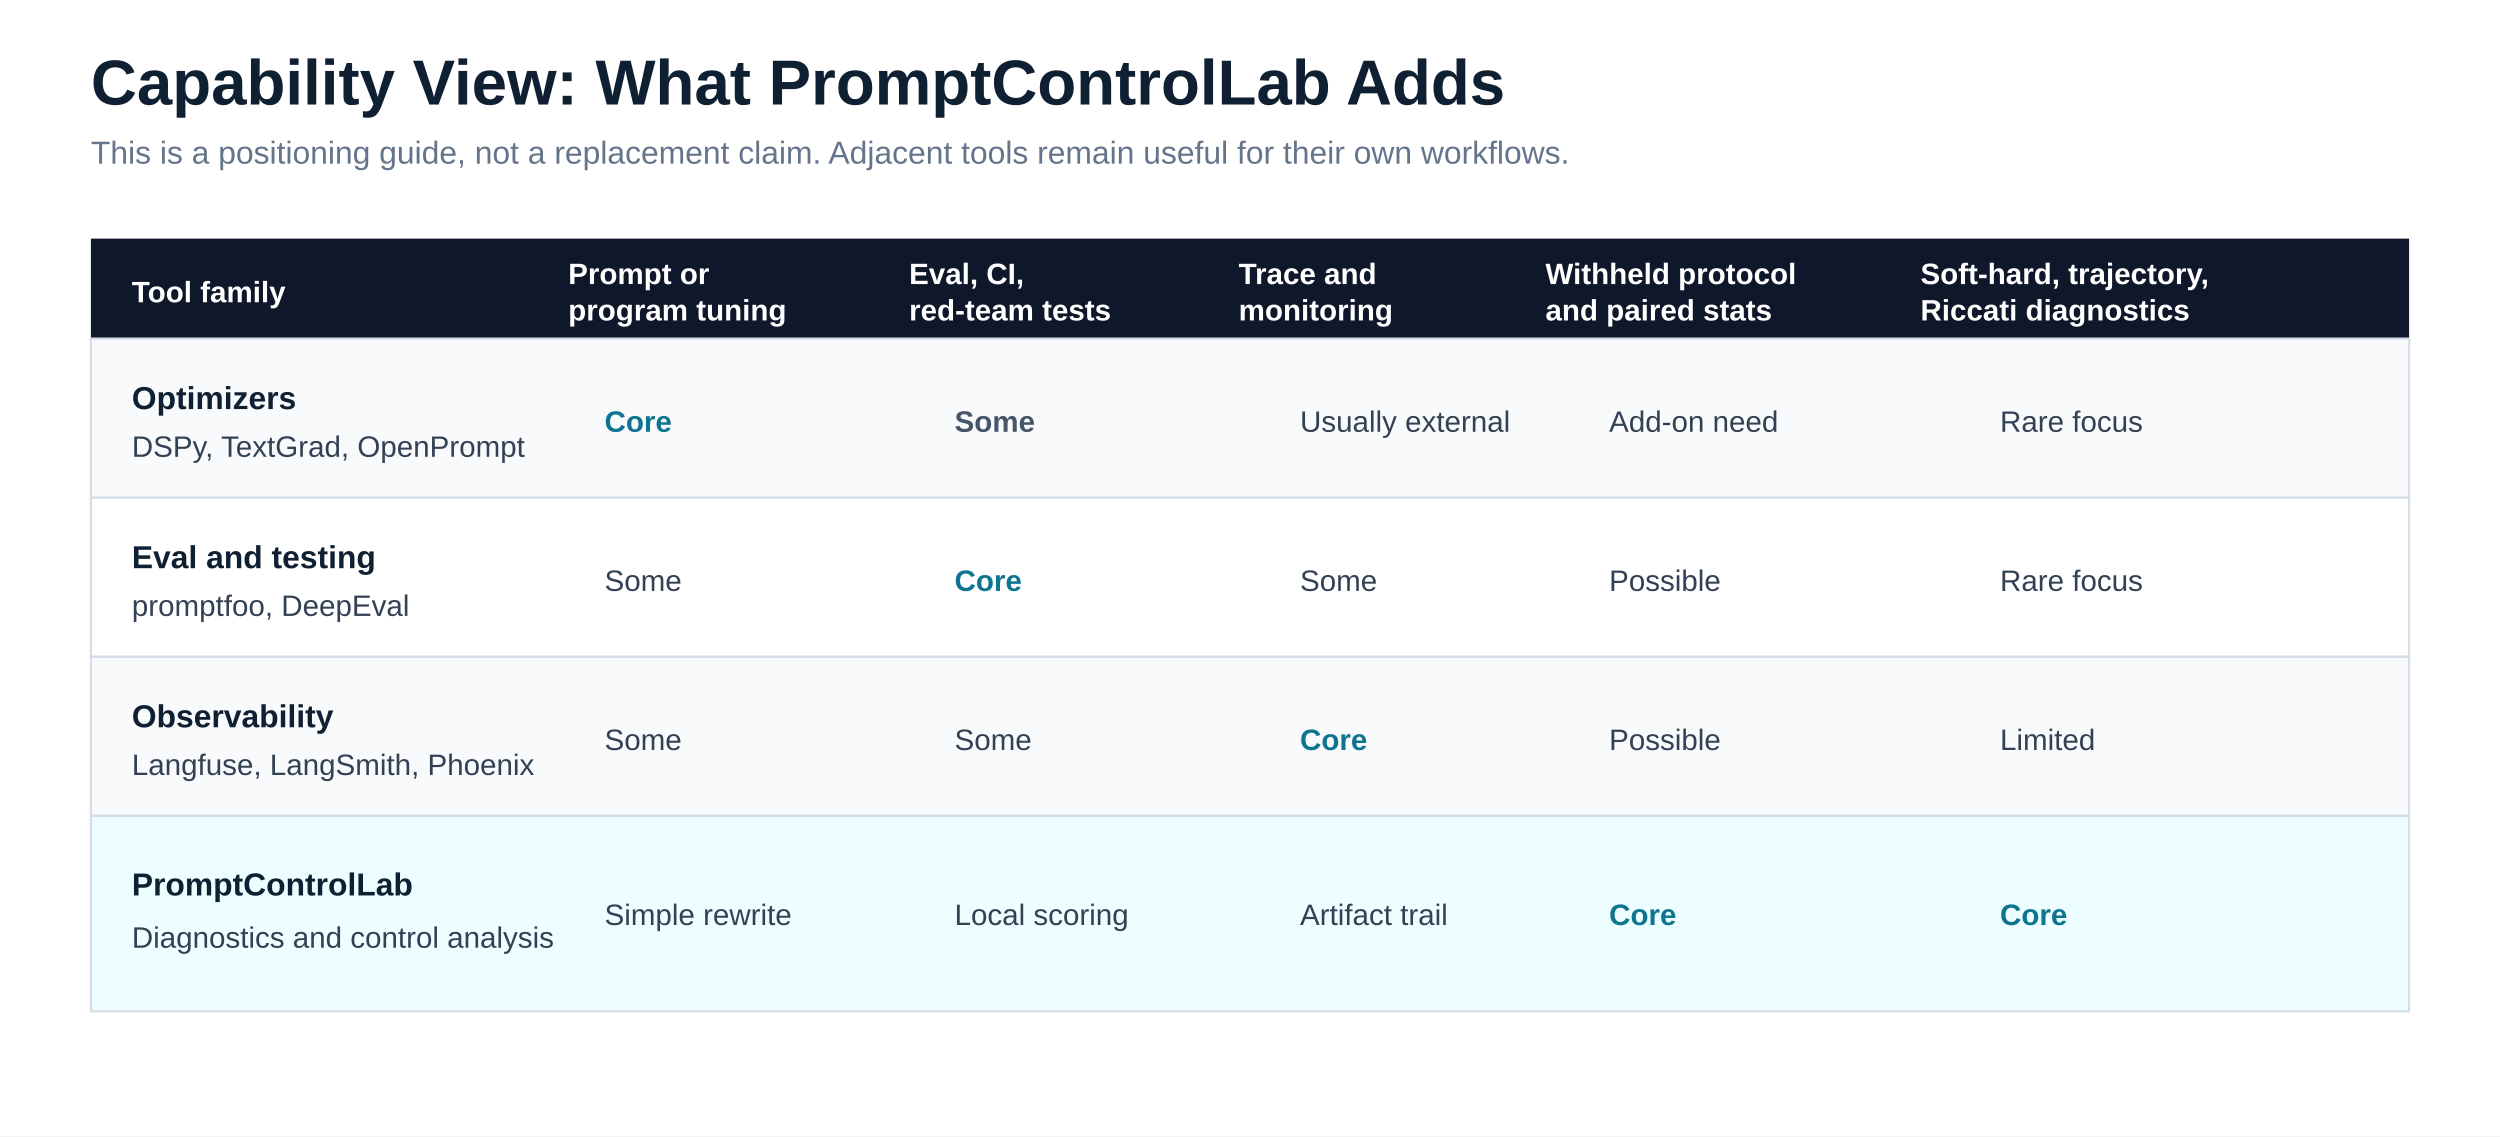
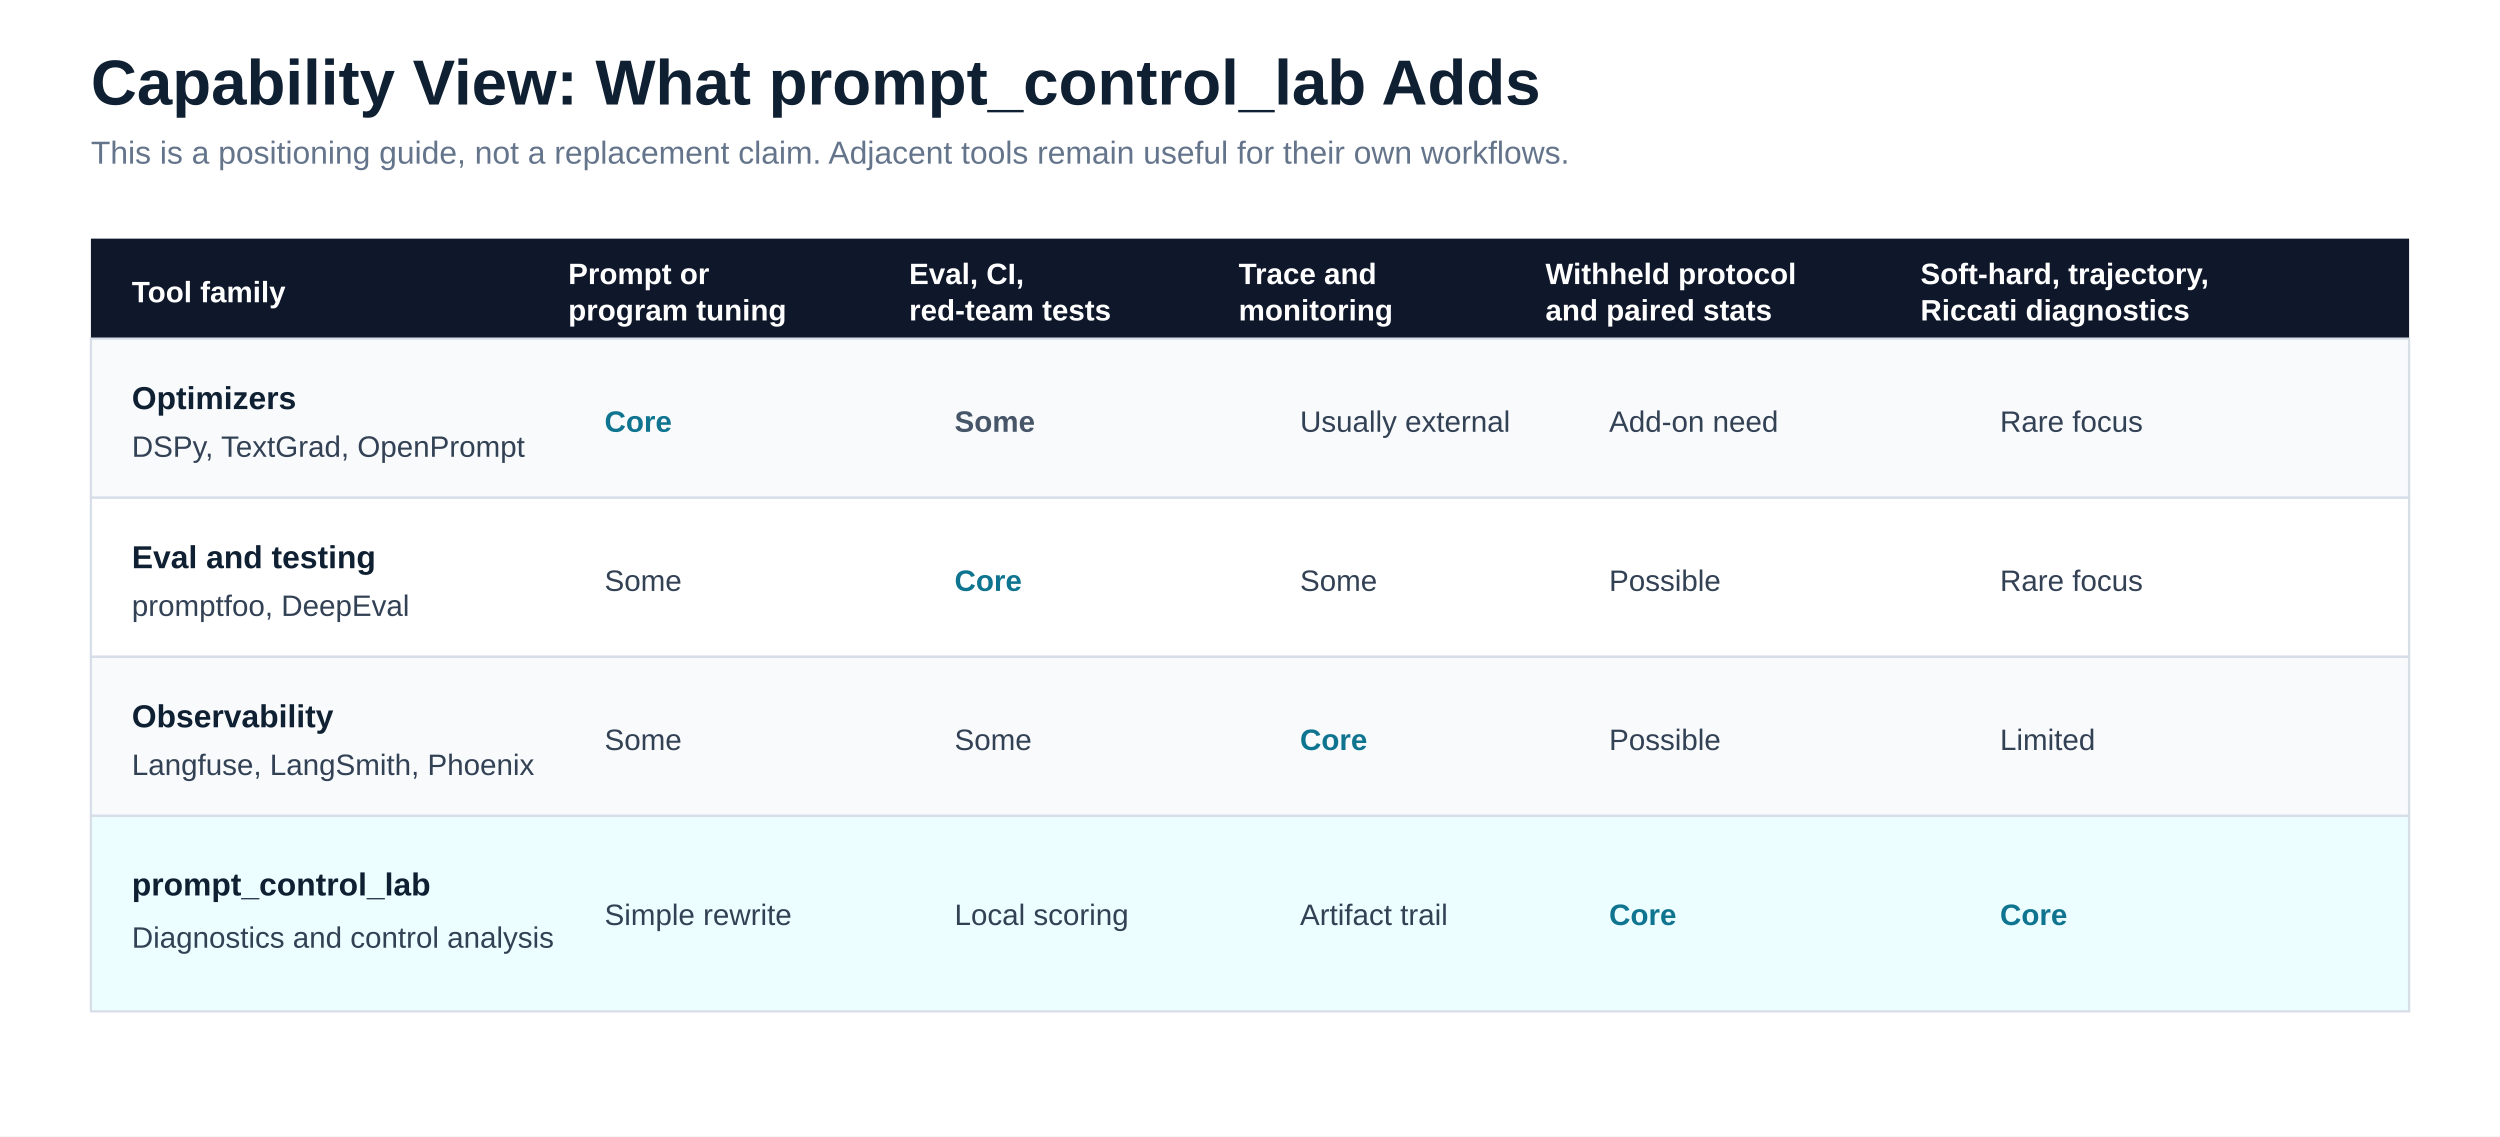
<svg xmlns="http://www.w3.org/2000/svg" width="1100" height="500" viewBox="0 0 1100 500" role="img" aria-labelledby="title desc">
  <defs>
    <style>
      .bg{fill:#ffffff}.title{font:700 28px Arial,sans-serif;fill:#102033}.note{font:400 14px Arial,sans-serif;fill:#64748b}
      .head{fill:#0f172a}.headText{font:700 13px Arial,sans-serif;fill:#ffffff}.rowA{fill:#f8fafc}.rowB{fill:#ffffff}
      .cell{stroke:#d7dee8;stroke-width:1}.label{font:700 14px Arial,sans-serif;fill:#102033}.txt{font:400 13px Arial,sans-serif;fill:#334155}
      .strong{fill:#ecfeff}.strongText{font:700 13px Arial,sans-serif;fill:#0e7490}.midText{font:700 13px Arial,sans-serif;fill:#475569}
    </style>
  </defs>
  <rect class="bg" width="1100" height="500" />
-   <text x="40" y="46" class="title">Capability View: What PromptControlLab Adds</text>
+   <text x="40" y="46" class="title">Capability View: What prompt_control_lab Adds</text>
  <text x="40" y="72" class="note">This is a positioning guide, not a replacement claim. Adjacent tools remain useful for their own workflows.</text>
  <g transform="translate(40,105)">
    <rect width="1020" height="44" class="head" />
    <text x="18" y="28" class="headText">Tool family</text>
    <text x="210" y="20" class="headText">Prompt or</text>
    <text x="210" y="36" class="headText">program tuning</text>
    <text x="360" y="20" class="headText">Eval, CI,</text>
    <text x="360" y="36" class="headText">red-team tests</text>
    <text x="505" y="20" class="headText">Trace and</text>
    <text x="505" y="36" class="headText">monitoring</text>
    <text x="640" y="20" class="headText">Withheld protocol</text>
    <text x="640" y="36" class="headText">and paired stats</text>
    <text x="805" y="20" class="headText">Soft-hard, trajectory,</text>
    <text x="805" y="36" class="headText">Riccati diagnostics</text>
    <rect y="44" width="1020" height="70" class="rowA cell" />
    <text x="18" y="75" class="label">Optimizers</text>
    <text x="18" y="96" class="txt">DSPy, TextGrad, OpenPrompt</text>
    <text x="226" y="85" class="strongText">Core</text>
    <text x="380" y="85" class="midText">Some</text>
    <text x="532" y="85" class="txt">Usually external</text>
    <text x="668" y="85" class="txt">Add-on need</text>
    <text x="840" y="85" class="txt">Rare focus</text>
    <rect y="114" width="1020" height="70" class="rowB cell" />
    <text x="18" y="145" class="label">Eval and testing</text>
    <text x="18" y="166" class="txt">promptfoo, DeepEval</text>
    <text x="226" y="155" class="txt">Some</text>
    <text x="380" y="155" class="strongText">Core</text>
    <text x="532" y="155" class="txt">Some</text>
    <text x="668" y="155" class="txt">Possible</text>
    <text x="840" y="155" class="txt">Rare focus</text>
    <rect y="184" width="1020" height="70" class="rowA cell" />
    <text x="18" y="215" class="label">Observability</text>
    <text x="18" y="236" class="txt">Langfuse, LangSmith, Phoenix</text>
    <text x="226" y="225" class="txt">Some</text>
    <text x="380" y="225" class="txt">Some</text>
    <text x="532" y="225" class="strongText">Core</text>
    <text x="668" y="225" class="txt">Possible</text>
    <text x="840" y="225" class="txt">Limited</text>
    <rect y="254" width="1020" height="86" class="strong cell" />
-     <text x="18" y="289" class="label">PromptControlLab</text>
+     <text x="18" y="289" class="label">prompt_control_lab</text>
    <text x="18" y="312" class="txt">Diagnostics and control analysis</text>
    <text x="226" y="302" class="txt">Simple rewrite</text>
    <text x="380" y="302" class="txt">Local scoring</text>
    <text x="532" y="302" class="txt">Artifact trail</text>
    <text x="668" y="302" class="strongText">Core</text>
    <text x="840" y="302" class="strongText">Core</text>
  </g>
</svg>
